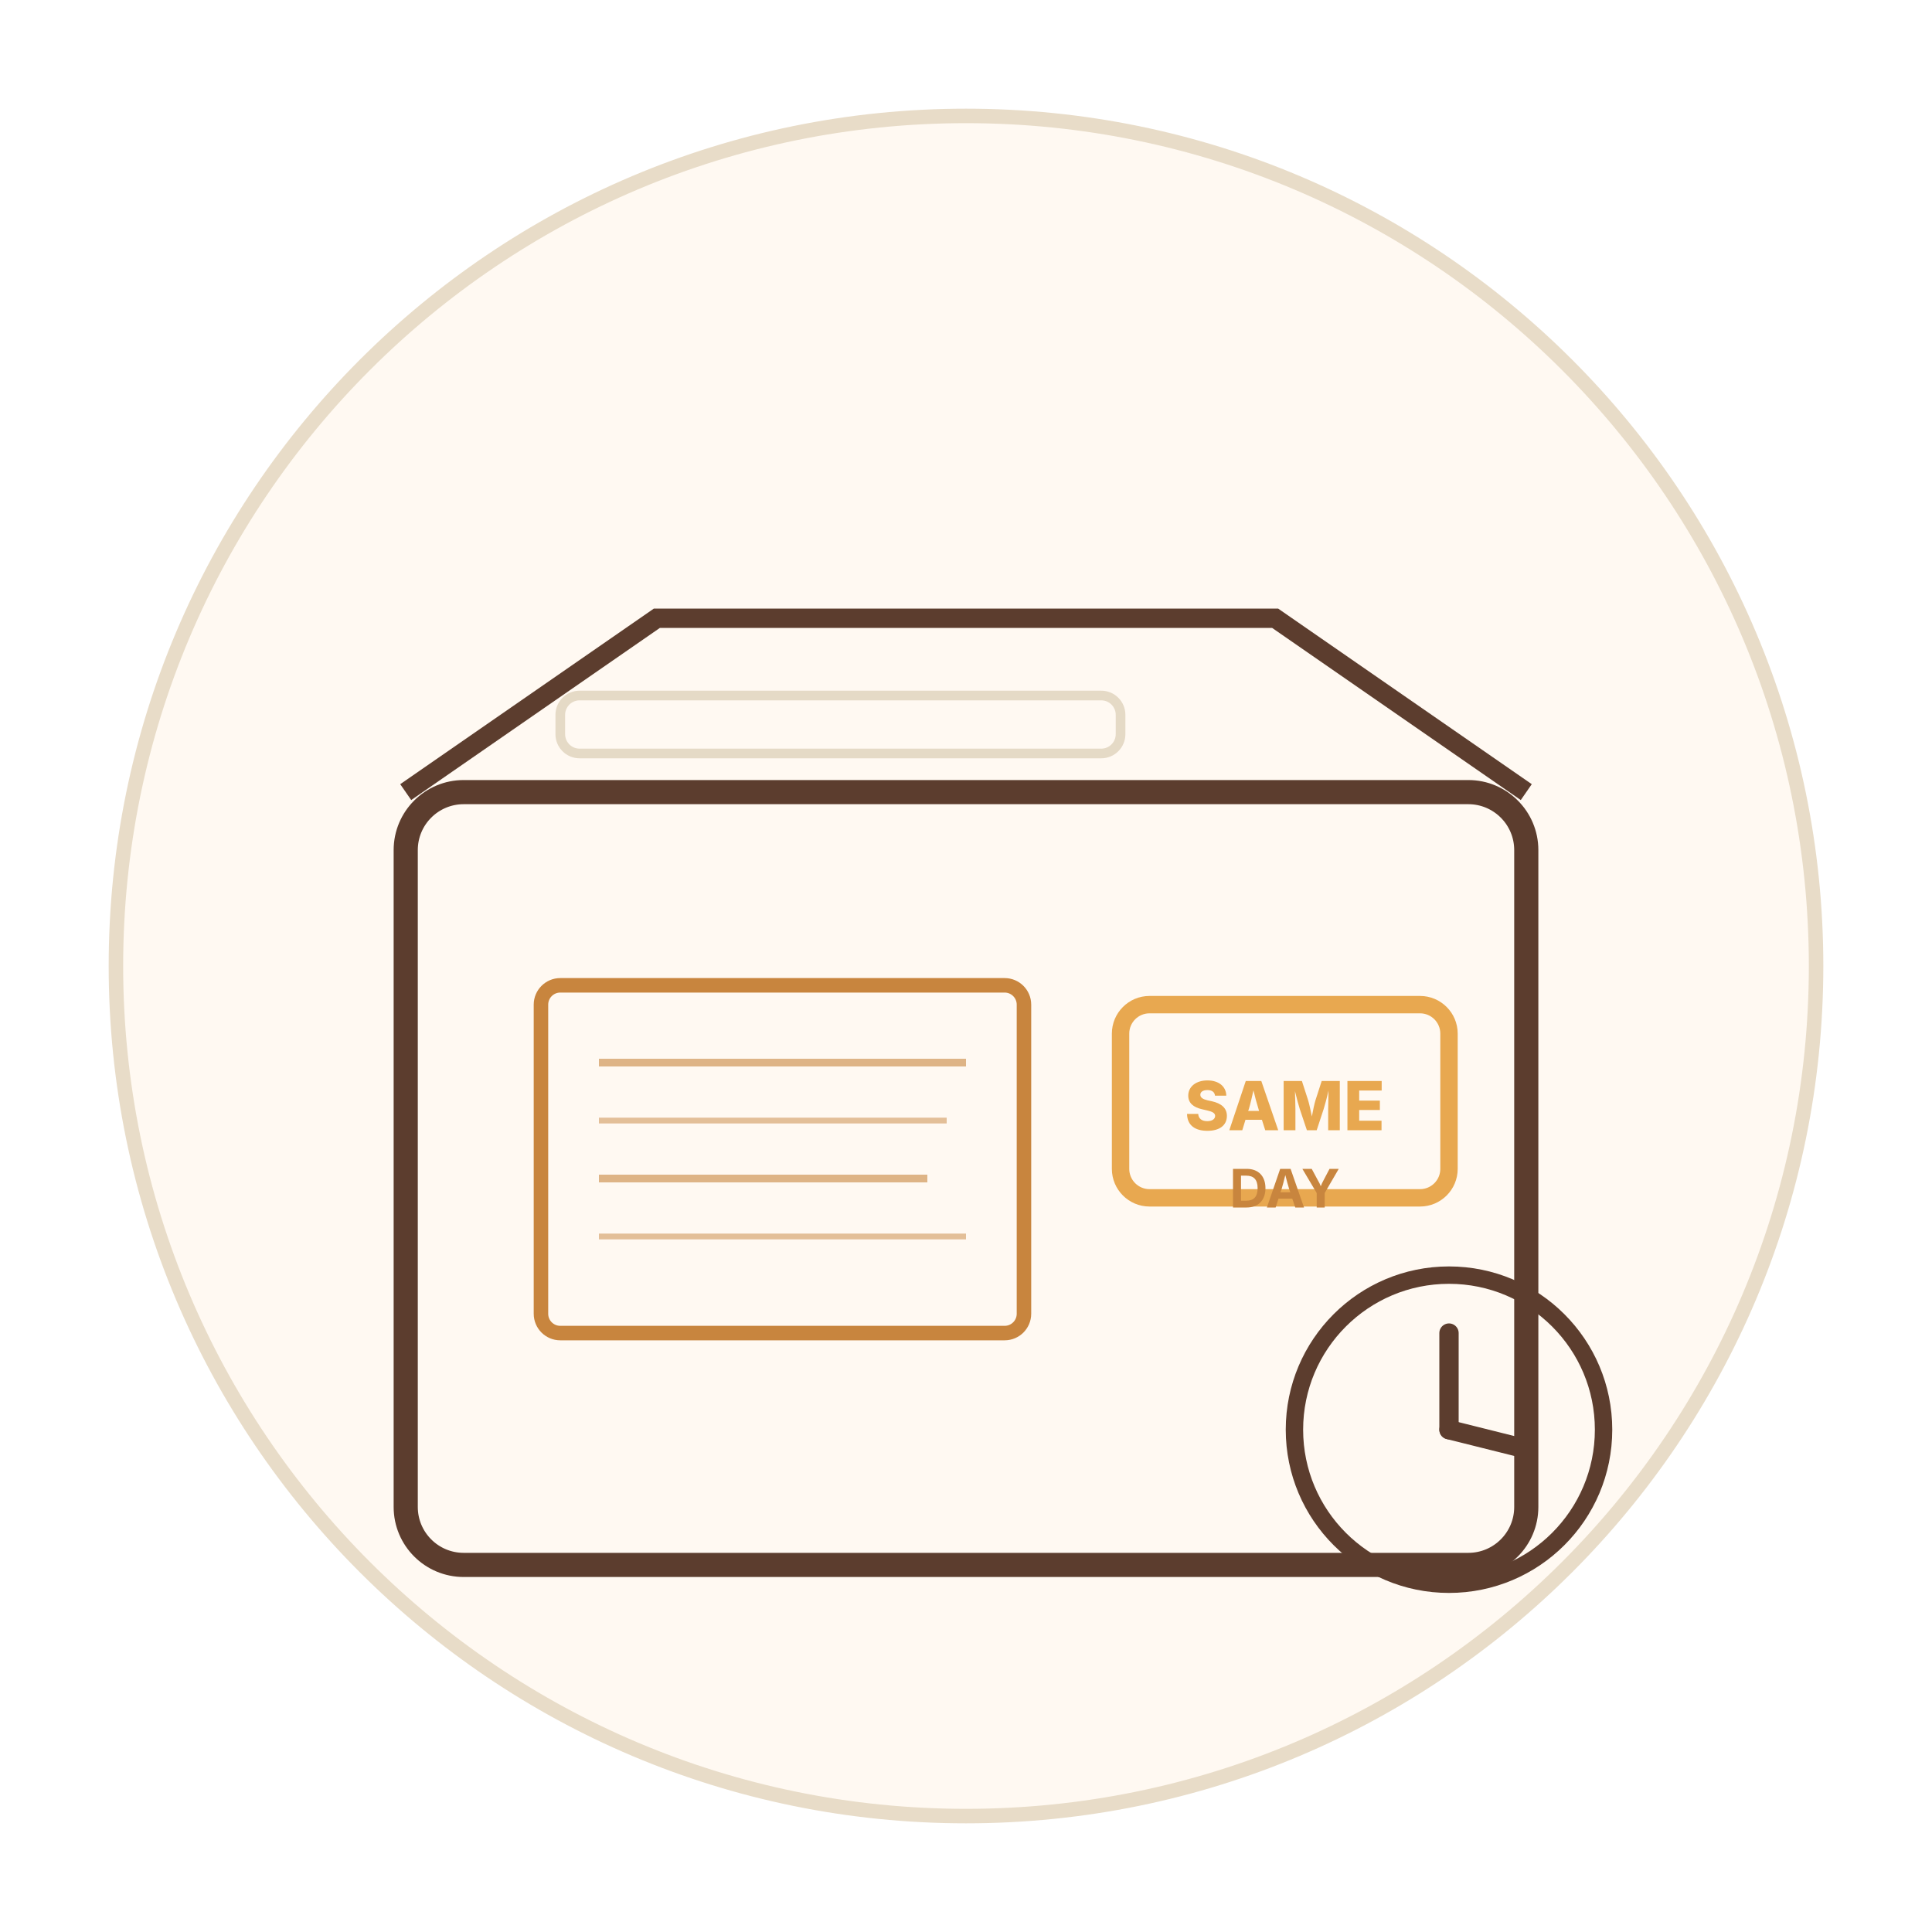
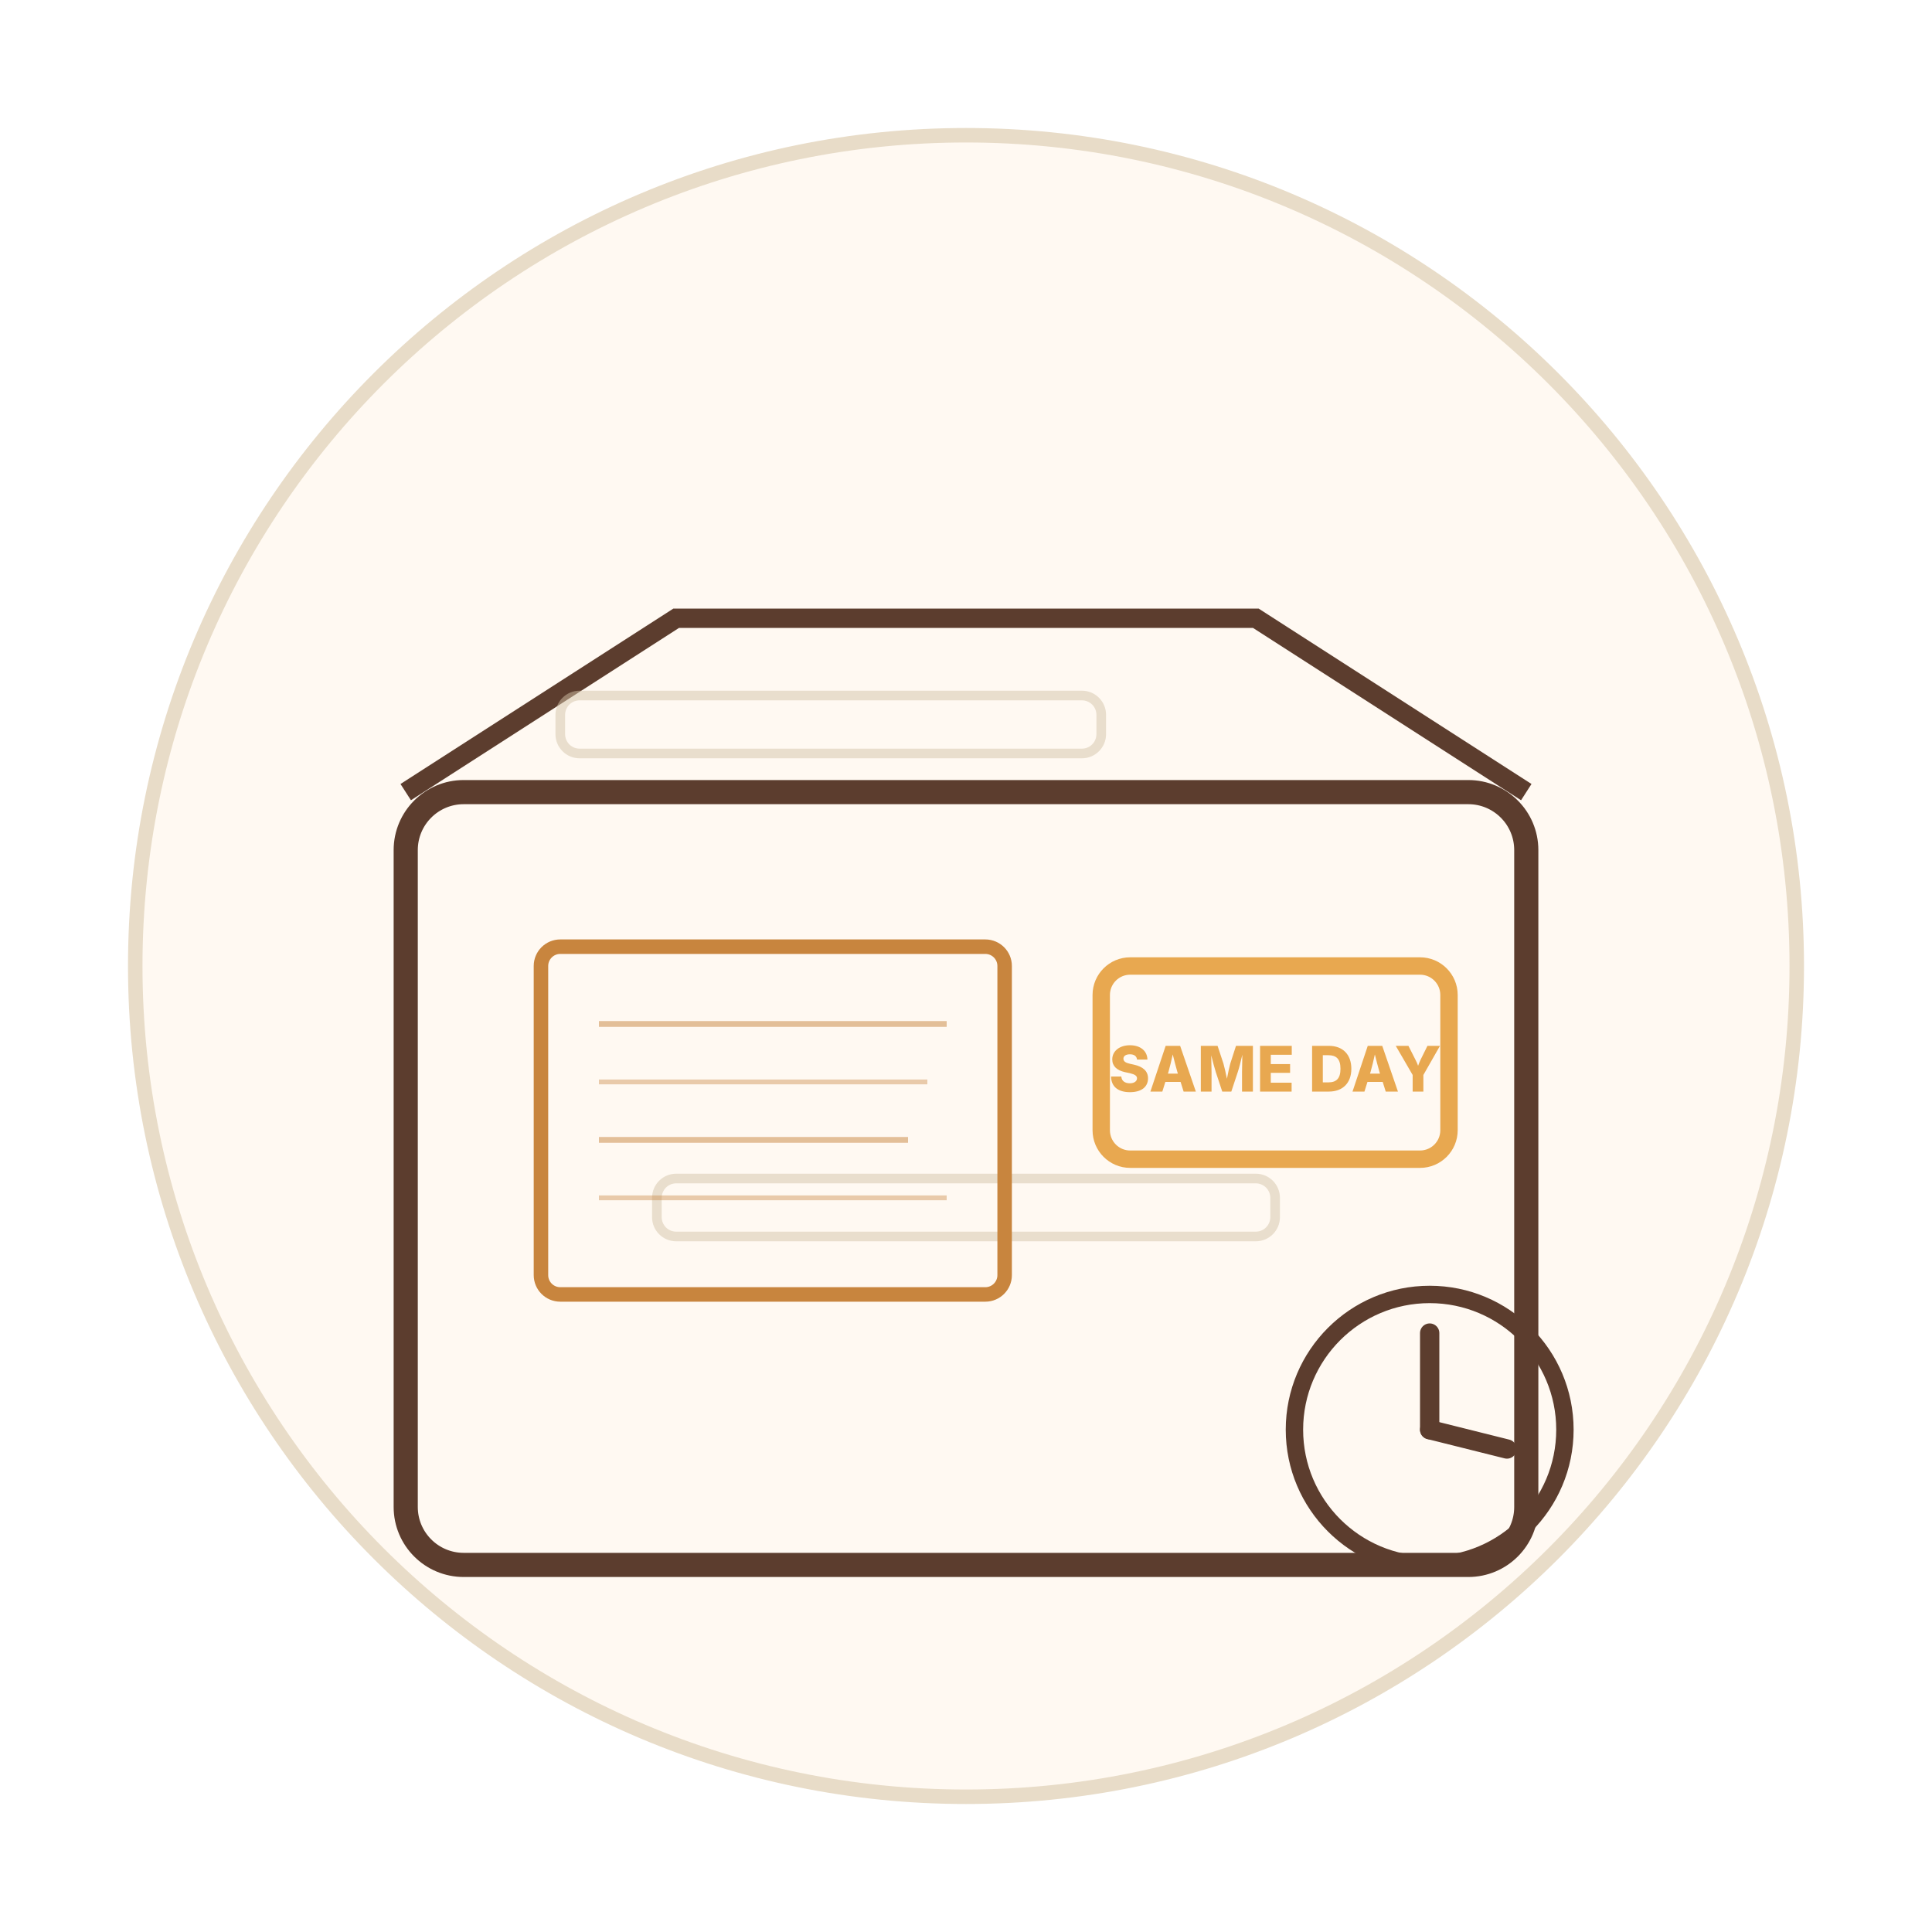
<svg xmlns="http://www.w3.org/2000/svg" width="200" height="200" viewBox="0 0 200 200">
-   <circle cx="100" cy="100" r="88" fill="#FFF9F2" stroke="#E8DCC8" stroke-width="1.5" />
+   <circle cx="100" cy="100" r="86" fill="#FFF9F2" stroke="#E8DCC8" stroke-width="1.5" />
  <rect x="42" y="82" width="116" height="80" rx="6" fill="none" stroke="#5C3D2E" stroke-width="2.5" />
-   <path d="M42 82l26-18h64l26 18" fill="none" stroke="#5C3D2E" stroke-width="2" />
-   <rect x="58" y="72" width="58" height="6" rx="2" fill="none" stroke="#D4C4A8" stroke-width="1" opacity="0.6" />
-   <rect x="56" y="102" width="50" height="36" rx="2" fill="none" stroke="#C8853E" stroke-width="1.5" />
-   <line x1="62" y1="110" x2="100" y2="110" stroke="#C8853E" stroke-width="0.8" opacity="0.6" />
-   <line x1="62" y1="116" x2="98" y2="116" stroke="#C8853E" stroke-width="0.6" opacity="0.5" />
-   <line x1="62" y1="122" x2="96" y2="122" stroke="#C8853E" stroke-width="0.8" opacity="0.6" />
-   <line x1="62" y1="128" x2="100" y2="128" stroke="#C8853E" stroke-width="0.6" opacity="0.5" />
-   <rect x="116" y="104" width="34" height="20" rx="3" fill="none" stroke="#E8A850" stroke-width="1.8" />
-   <text x="133" y="117" text-anchor="middle" font-size="7" font-weight="800" fill="#E8A850" font-family="Inter,sans-serif">SAME</text>
-   <text x="133" y="125" text-anchor="middle" font-size="5.5" font-weight="700" fill="#C8853E" font-family="Inter,sans-serif">DAY</text>
-   <circle cx="150" cy="148" r="16" fill="none" stroke="#5C3D2E" stroke-width="1.8" />
-   <line x1="150" y1="148" x2="150" y2="138" stroke="#5C3D2E" stroke-width="2" stroke-linecap="round" />
-   <line x1="150" y1="148" x2="158" y2="150" stroke="#5C3D2E" stroke-width="2" stroke-linecap="round" />
+   <path d="M42 82l28-18h60l28 18" fill="none" stroke="#5C3D2E" stroke-width="2" />
+   <rect x="58" y="72" width="56" height="6" rx="2" fill="none" stroke="#D4C4A8" stroke-width="1" opacity="0.5" />
+   <rect x="68" y="122" width="64" height="6" rx="2" fill="none" stroke="#D4C4A8" stroke-width="1" opacity="0.5" />
+   <rect x="56" y="98" width="48" height="36" rx="2" fill="none" stroke="#C8853E" stroke-width="1.5" />
+   <line x1="62" y1="106" x2="98" y2="106" stroke="#C8853E" stroke-width="0.6" opacity="0.5" />
+   <line x1="62" y1="112" x2="96" y2="112" stroke="#C8853E" stroke-width="0.5" opacity="0.4" />
+   <line x1="62" y1="118" x2="94" y2="118" stroke="#C8853E" stroke-width="0.6" opacity="0.5" />
+   <line x1="62" y1="124" x2="98" y2="124" stroke="#C8853E" stroke-width="0.5" opacity="0.4" />
+   <rect x="114" y="100" width="36" height="20" rx="3" fill="none" stroke="#E8A850" stroke-width="1.8" />
+   <text x="132" y="113" text-anchor="middle" font-size="6.5" font-weight="800" fill="#E8A850" font-family="Inter,sans-serif">SAME DAY</text>
+   <circle cx="148" cy="148" r="14" fill="none" stroke="#5C3D2E" stroke-width="1.8" />
+   <line x1="148" y1="148" x2="148" y2="138" stroke="#5C3D2E" stroke-width="2" stroke-linecap="round" />
+   <line x1="148" y1="148" x2="156" y2="150" stroke="#5C3D2E" stroke-width="2" stroke-linecap="round" />
</svg>
